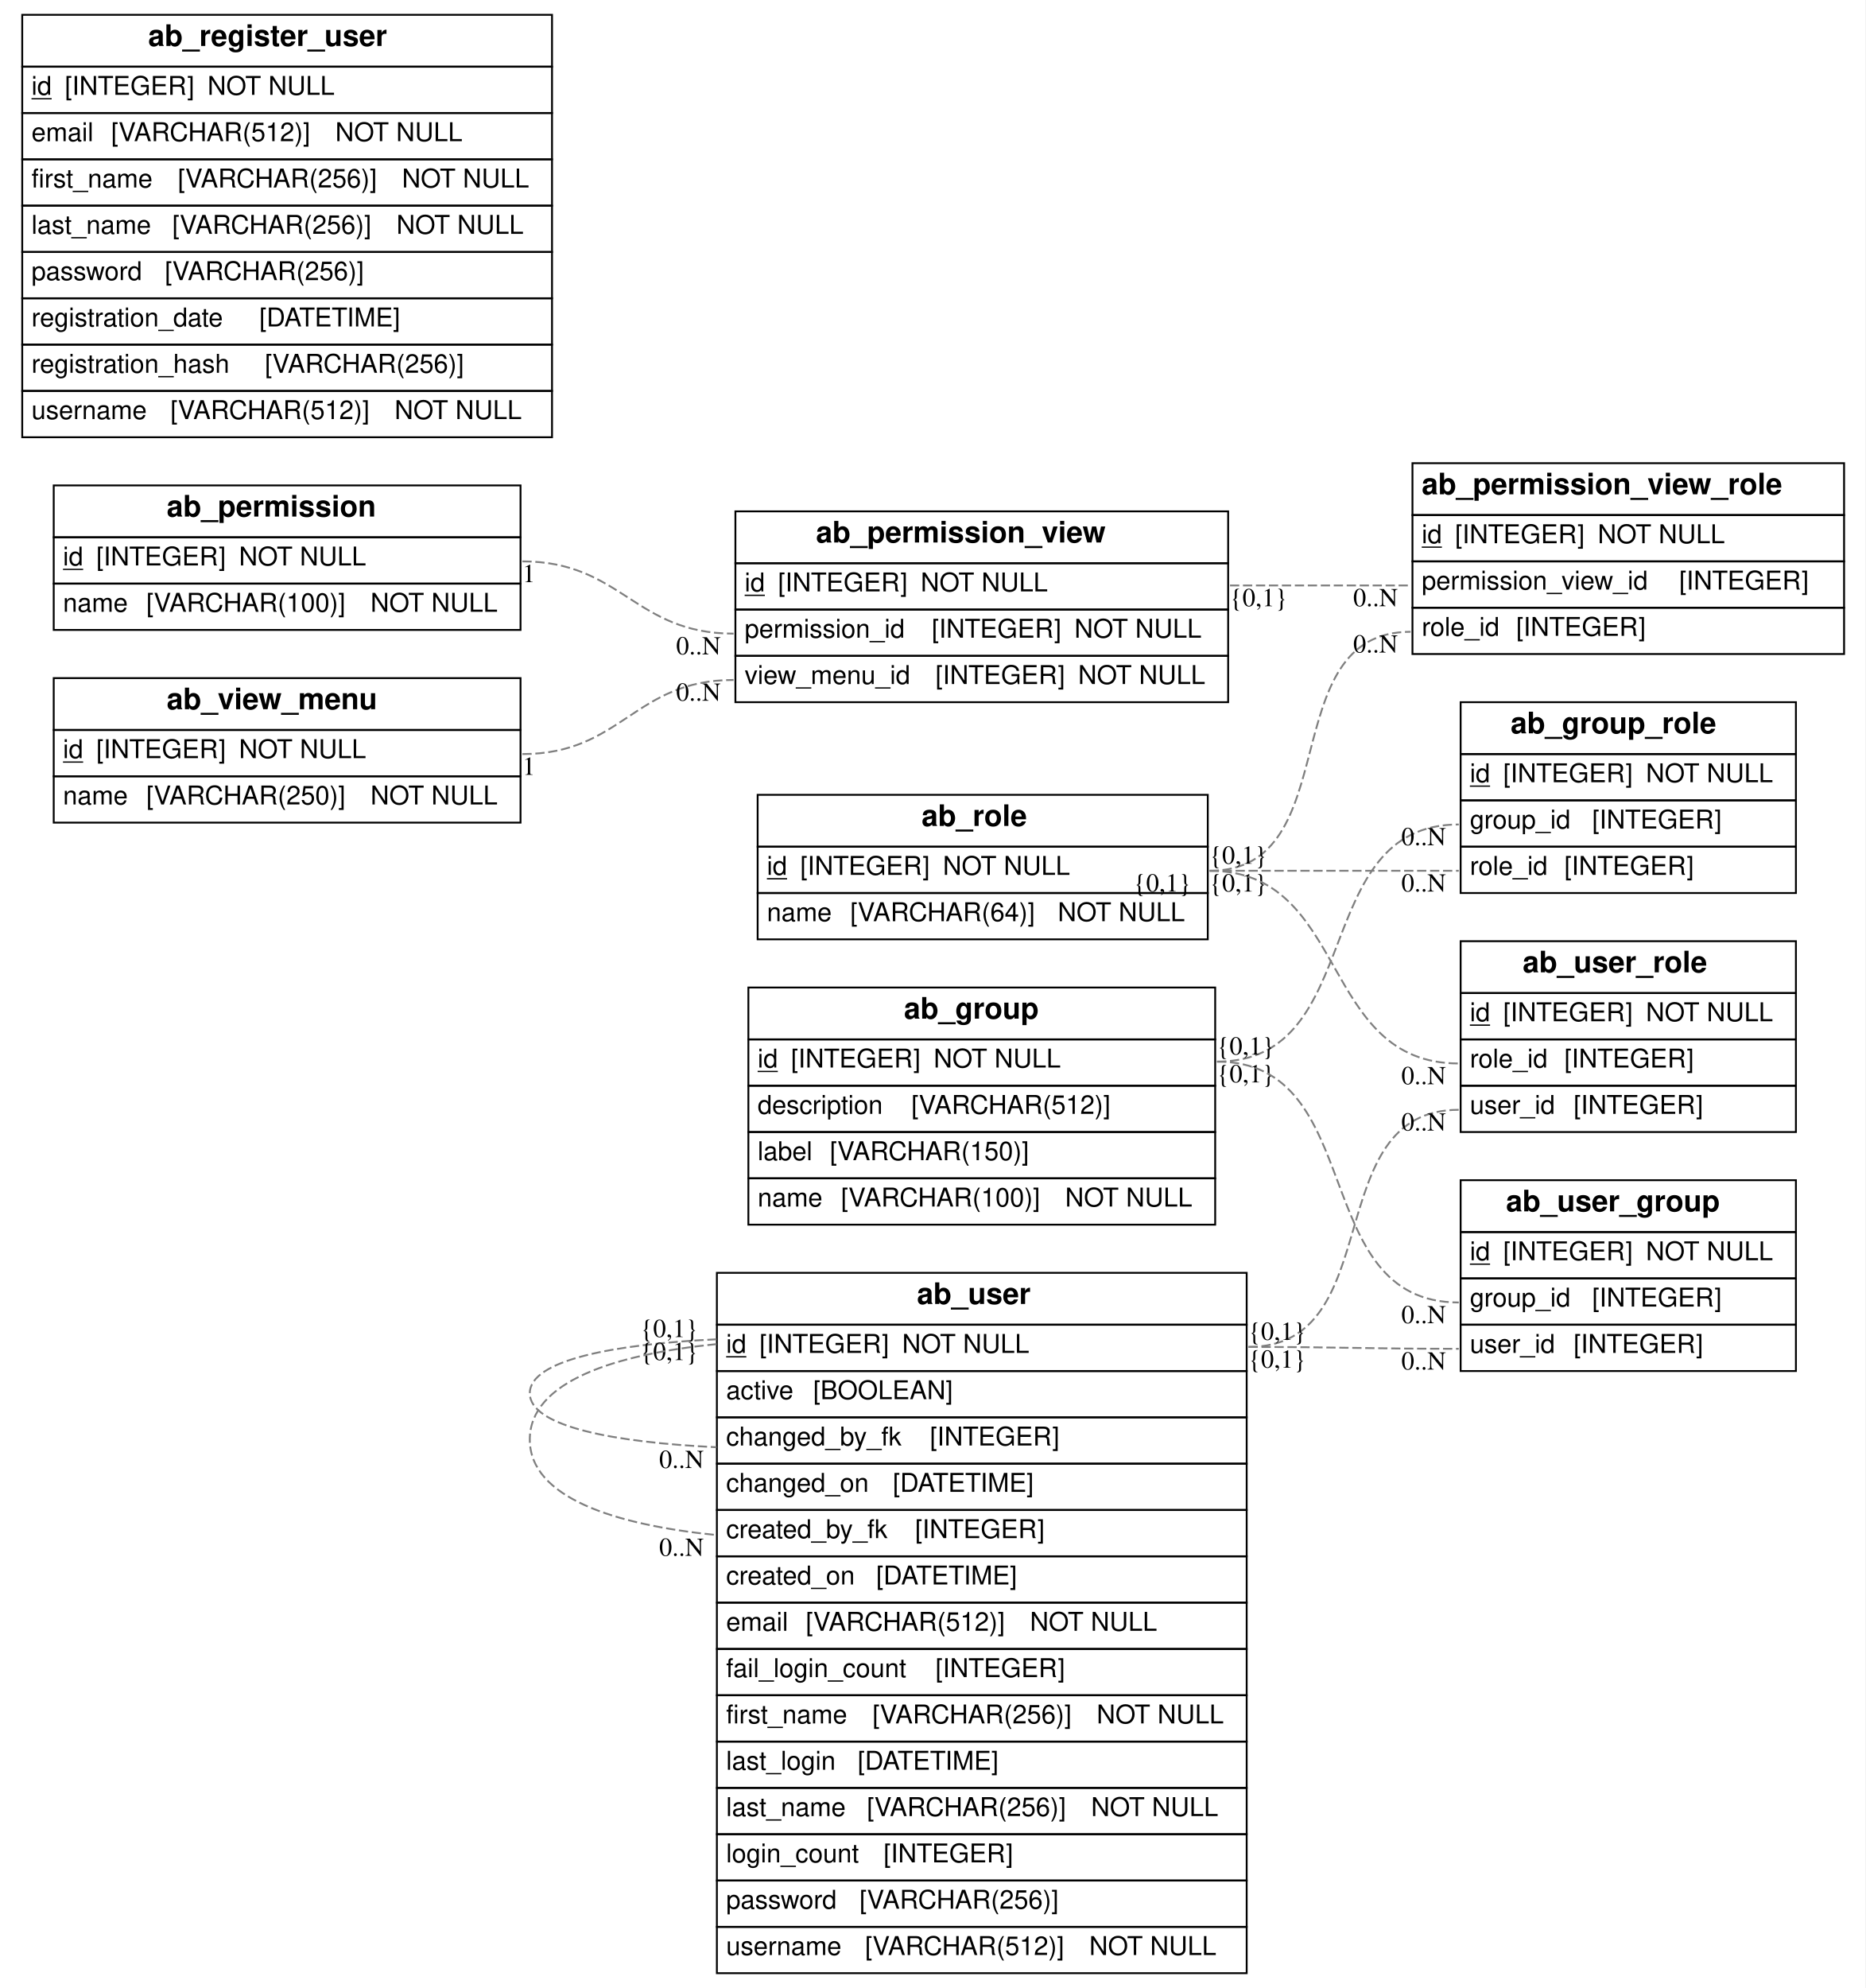
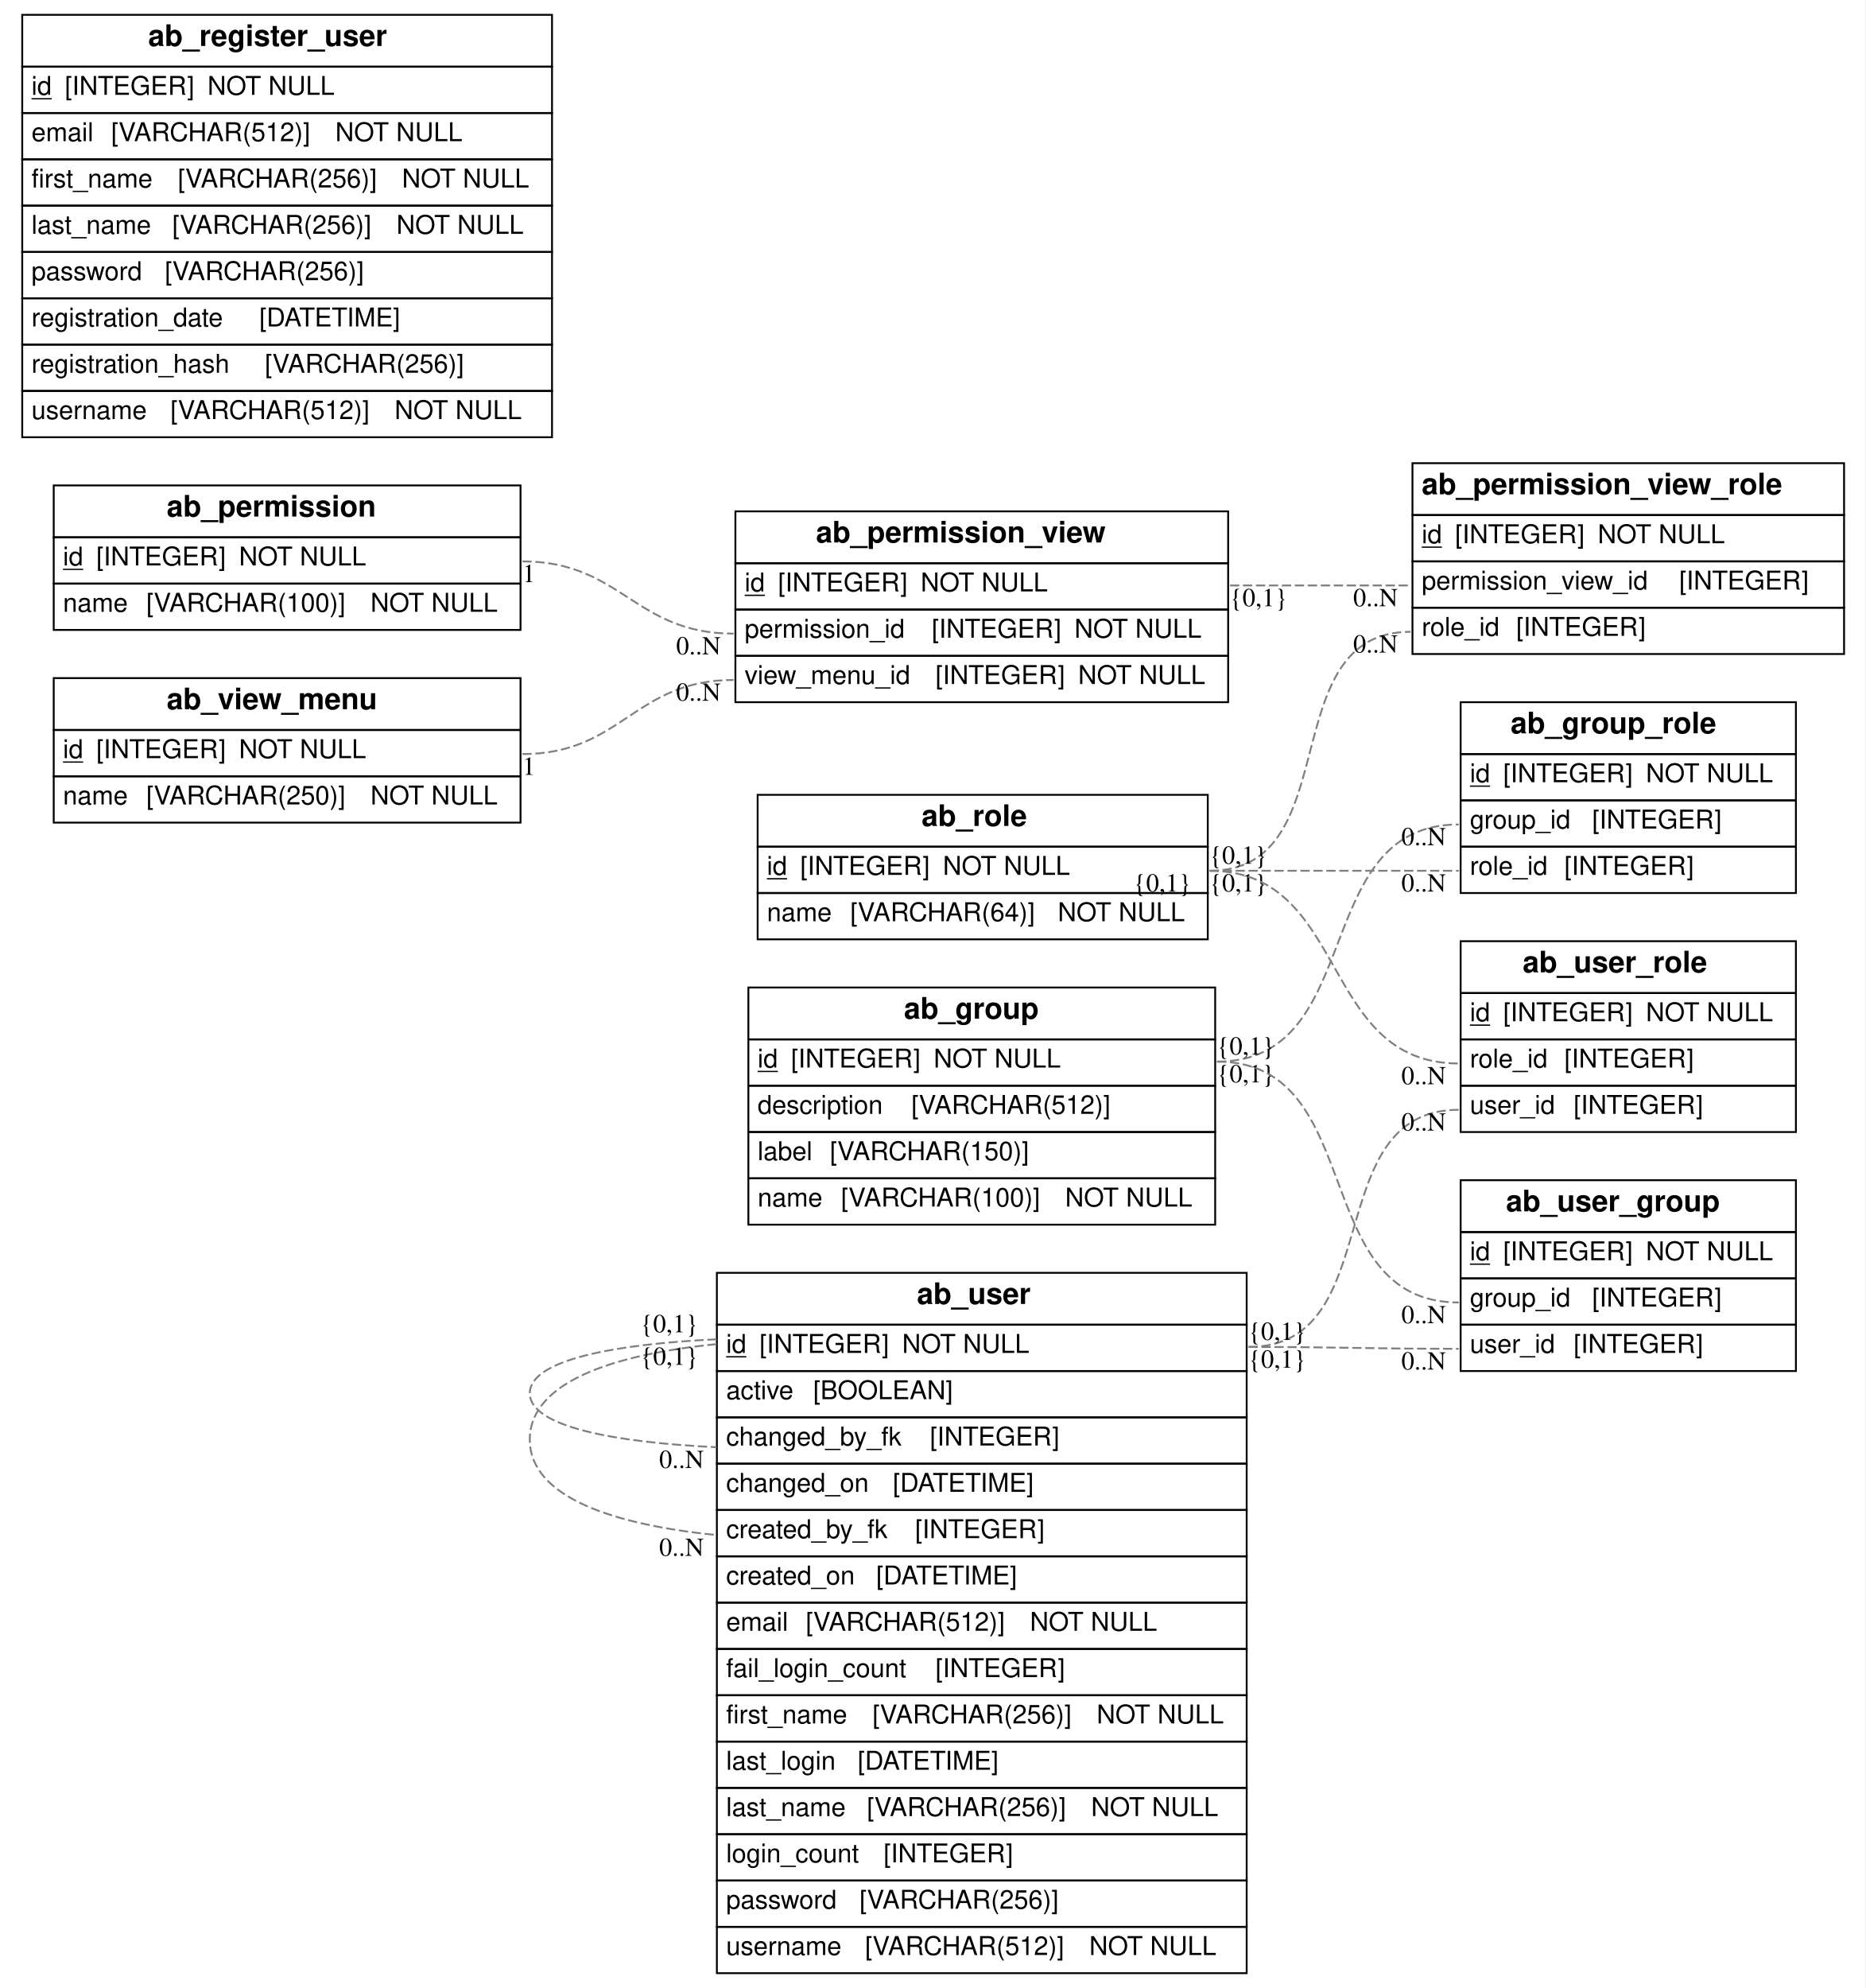
<svg xmlns="http://www.w3.org/2000/svg" width="1007pt" height="1073pt" viewBox="0.00 0.00 1007.00 1073.00">
  <g id="graph0" class="graph" transform="scale(1 1) rotate(0) translate(4 1069)">
    <polygon fill="white" stroke="transparent" points="-4,4 -4,-1069 1003,-1069 1003,4 -4,4" />
    <g id="node1" class="node">
      <polygon fill="none" stroke="black" points="784.5,-662 784.5,-690 965.5,-690 965.5,-662 784.5,-662" />
      <text text-anchor="start" x="811.5" y="-673.2" font-family="Helvetica,sans-Serif" font-weight="bold" font-size="16.00">ab_group_role</text>
      <polygon fill="none" stroke="black" points="784.5,-637 784.5,-662 965.5,-662 965.5,-637 784.5,-637" />
      <text text-anchor="start" x="789.5" y="-646.8" font-family="Helvetica,sans-Serif" text-decoration="underline" font-size="14.00">id</text>
      <text text-anchor="start" x="802.5" y="-646.8" font-family="Helvetica,sans-Serif" font-size="14.00"> </text>
      <text text-anchor="start" x="807.5" y="-646.8" font-family="Helvetica,sans-Serif" font-size="14.00"> [INTEGER]</text>
      <text text-anchor="start" x="884.5" y="-646.8" font-family="Helvetica,sans-Serif" font-size="14.00"> NOT NULL</text>
      <polygon fill="none" stroke="black" points="784.5,-612 784.5,-637 965.5,-637 965.5,-612 784.5,-612" />
      <text text-anchor="start" x="789.5" y="-621.8" font-family="Helvetica,sans-Serif" font-size="14.00">group_id</text>
      <text text-anchor="start" x="850.5" y="-621.8" font-family="Helvetica,sans-Serif" font-size="14.00"> </text>
      <text text-anchor="start" x="855.5" y="-621.8" font-family="Helvetica,sans-Serif" font-size="14.00"> [INTEGER]</text>
      <polygon fill="none" stroke="black" points="784.5,-587 784.5,-612 965.5,-612 965.5,-587 784.5,-587" />
      <text text-anchor="start" x="789.5" y="-596.8" font-family="Helvetica,sans-Serif" font-size="14.00">role_id</text>
      <text text-anchor="start" x="835.5" y="-596.8" font-family="Helvetica,sans-Serif" font-size="14.00"> </text>
      <text text-anchor="start" x="840.5" y="-596.8" font-family="Helvetica,sans-Serif" font-size="14.00"> [INTEGER]</text>
    </g>
    <g id="node2" class="node">
      <polygon fill="none" stroke="black" points="758.5,-791 758.5,-819 991.5,-819 991.5,-791 758.5,-791" />
      <text text-anchor="start" x="763.5" y="-802.2" font-family="Helvetica,sans-Serif" font-weight="bold" font-size="16.00">ab_permission_view_role</text>
      <polygon fill="none" stroke="black" points="758.5,-766 758.5,-791 991.5,-791 991.5,-766 758.5,-766" />
      <text text-anchor="start" x="763.5" y="-775.8" font-family="Helvetica,sans-Serif" text-decoration="underline" font-size="14.00">id</text>
      <text text-anchor="start" x="776.5" y="-775.8" font-family="Helvetica,sans-Serif" font-size="14.00"> </text>
      <text text-anchor="start" x="781.5" y="-775.8" font-family="Helvetica,sans-Serif" font-size="14.00"> [INTEGER]</text>
      <text text-anchor="start" x="858.5" y="-775.8" font-family="Helvetica,sans-Serif" font-size="14.00"> NOT NULL</text>
      <polygon fill="none" stroke="black" points="758.5,-741 758.5,-766 991.5,-766 991.5,-741 758.5,-741" />
      <text text-anchor="start" x="763.5" y="-750.8" font-family="Helvetica,sans-Serif" font-size="14.00">permission_view_id</text>
      <text text-anchor="start" x="897.5" y="-750.8" font-family="Helvetica,sans-Serif" font-size="14.00"> </text>
      <text text-anchor="start" x="902.5" y="-750.8" font-family="Helvetica,sans-Serif" font-size="14.00"> [INTEGER]</text>
      <polygon fill="none" stroke="black" points="758.5,-716 758.5,-741 991.5,-741 991.5,-716 758.5,-716" />
      <text text-anchor="start" x="763.5" y="-725.8" font-family="Helvetica,sans-Serif" font-size="14.00">role_id</text>
      <text text-anchor="start" x="809.5" y="-725.8" font-family="Helvetica,sans-Serif" font-size="14.00"> </text>
      <text text-anchor="start" x="814.5" y="-725.8" font-family="Helvetica,sans-Serif" font-size="14.00"> [INTEGER]</text>
    </g>
    <g id="node3" class="node">
      <polygon fill="none" stroke="black" points="784.5,-533 784.5,-561 965.5,-561 965.5,-533 784.5,-533" />
      <text text-anchor="start" x="818" y="-544.2" font-family="Helvetica,sans-Serif" font-weight="bold" font-size="16.00">ab_user_role</text>
      <polygon fill="none" stroke="black" points="784.5,-508 784.5,-533 965.5,-533 965.5,-508 784.5,-508" />
      <text text-anchor="start" x="789.5" y="-517.8" font-family="Helvetica,sans-Serif" text-decoration="underline" font-size="14.00">id</text>
      <text text-anchor="start" x="802.5" y="-517.8" font-family="Helvetica,sans-Serif" font-size="14.00"> </text>
      <text text-anchor="start" x="807.5" y="-517.8" font-family="Helvetica,sans-Serif" font-size="14.00"> [INTEGER]</text>
      <text text-anchor="start" x="884.5" y="-517.8" font-family="Helvetica,sans-Serif" font-size="14.00"> NOT NULL</text>
      <polygon fill="none" stroke="black" points="784.5,-483 784.5,-508 965.5,-508 965.5,-483 784.5,-483" />
      <text text-anchor="start" x="789.5" y="-492.8" font-family="Helvetica,sans-Serif" font-size="14.00">role_id</text>
      <text text-anchor="start" x="835.5" y="-492.8" font-family="Helvetica,sans-Serif" font-size="14.00"> </text>
      <text text-anchor="start" x="840.5" y="-492.8" font-family="Helvetica,sans-Serif" font-size="14.00"> [INTEGER]</text>
      <polygon fill="none" stroke="black" points="784.5,-458 784.5,-483 965.5,-483 965.5,-458 784.5,-458" />
      <text text-anchor="start" x="789.5" y="-467.8" font-family="Helvetica,sans-Serif" font-size="14.00">user_id</text>
      <text text-anchor="start" x="840.5" y="-467.8" font-family="Helvetica,sans-Serif" font-size="14.00"> </text>
      <text text-anchor="start" x="845.5" y="-467.8" font-family="Helvetica,sans-Serif" font-size="14.00"> [INTEGER]</text>
    </g>
    <g id="node4" class="node">
      <polygon fill="none" stroke="black" points="784.5,-404 784.5,-432 965.5,-432 965.5,-404 784.5,-404" />
      <text text-anchor="start" x="809" y="-415.2" font-family="Helvetica,sans-Serif" font-weight="bold" font-size="16.00">ab_user_group</text>
      <polygon fill="none" stroke="black" points="784.5,-379 784.5,-404 965.5,-404 965.5,-379 784.5,-379" />
      <text text-anchor="start" x="789.5" y="-388.8" font-family="Helvetica,sans-Serif" text-decoration="underline" font-size="14.00">id</text>
      <text text-anchor="start" x="802.5" y="-388.8" font-family="Helvetica,sans-Serif" font-size="14.00"> </text>
      <text text-anchor="start" x="807.5" y="-388.8" font-family="Helvetica,sans-Serif" font-size="14.00"> [INTEGER]</text>
      <text text-anchor="start" x="884.5" y="-388.8" font-family="Helvetica,sans-Serif" font-size="14.00"> NOT NULL</text>
      <polygon fill="none" stroke="black" points="784.5,-354 784.5,-379 965.5,-379 965.5,-354 784.5,-354" />
      <text text-anchor="start" x="789.5" y="-363.8" font-family="Helvetica,sans-Serif" font-size="14.00">group_id</text>
      <text text-anchor="start" x="850.5" y="-363.8" font-family="Helvetica,sans-Serif" font-size="14.00"> </text>
      <text text-anchor="start" x="855.5" y="-363.8" font-family="Helvetica,sans-Serif" font-size="14.00"> [INTEGER]</text>
      <polygon fill="none" stroke="black" points="784.5,-329 784.5,-354 965.5,-354 965.5,-329 784.5,-329" />
      <text text-anchor="start" x="789.5" y="-338.8" font-family="Helvetica,sans-Serif" font-size="14.00">user_id</text>
      <text text-anchor="start" x="840.5" y="-338.8" font-family="Helvetica,sans-Serif" font-size="14.00"> </text>
      <text text-anchor="start" x="845.5" y="-338.8" font-family="Helvetica,sans-Serif" font-size="14.00"> [INTEGER]</text>
    </g>
    <g id="node5" class="node">
      <polygon fill="none" stroke="black" points="25,-779 25,-807 277,-807 277,-779 25,-779" />
      <text text-anchor="start" x="86" y="-790.2" font-family="Helvetica,sans-Serif" font-weight="bold" font-size="16.00">ab_permission</text>
      <polygon fill="none" stroke="black" points="25,-754 25,-779 277,-779 277,-754 25,-754" />
      <text text-anchor="start" x="30" y="-763.8" font-family="Helvetica,sans-Serif" text-decoration="underline" font-size="14.00">id</text>
      <text text-anchor="start" x="43" y="-763.8" font-family="Helvetica,sans-Serif" font-size="14.00"> </text>
      <text text-anchor="start" x="48" y="-763.8" font-family="Helvetica,sans-Serif" font-size="14.00"> [INTEGER]</text>
      <text text-anchor="start" x="125" y="-763.8" font-family="Helvetica,sans-Serif" font-size="14.00"> NOT NULL</text>
      <polygon fill="none" stroke="black" points="25,-729 25,-754 277,-754 277,-729 25,-729" />
      <text text-anchor="start" x="30" y="-738.8" font-family="Helvetica,sans-Serif" font-size="14.00">name</text>
      <text text-anchor="start" x="70" y="-738.8" font-family="Helvetica,sans-Serif" font-size="14.00"> </text>
      <text text-anchor="start" x="75" y="-738.8" font-family="Helvetica,sans-Serif" font-size="14.00"> [VARCHAR(100)]</text>
      <text text-anchor="start" x="196" y="-738.8" font-family="Helvetica,sans-Serif" font-size="14.00"> NOT NULL</text>
    </g>
    <g id="node8" class="node">
      <polygon fill="none" stroke="black" points="393,-765 393,-793 659,-793 659,-765 393,-765" />
      <text text-anchor="start" x="436.5" y="-776.2" font-family="Helvetica,sans-Serif" font-weight="bold" font-size="16.00">ab_permission_view</text>
      <polygon fill="none" stroke="black" points="393,-740 393,-765 659,-765 659,-740 393,-740" />
      <text text-anchor="start" x="398" y="-749.8" font-family="Helvetica,sans-Serif" text-decoration="underline" font-size="14.00">id</text>
      <text text-anchor="start" x="411" y="-749.8" font-family="Helvetica,sans-Serif" font-size="14.00"> </text>
      <text text-anchor="start" x="416" y="-749.8" font-family="Helvetica,sans-Serif" font-size="14.00"> [INTEGER]</text>
      <text text-anchor="start" x="493" y="-749.8" font-family="Helvetica,sans-Serif" font-size="14.00"> NOT NULL</text>
      <polygon fill="none" stroke="black" points="393,-715 393,-740 659,-740 659,-715 393,-715" />
      <text text-anchor="start" x="398" y="-724.8" font-family="Helvetica,sans-Serif" font-size="14.00">permission_id</text>
      <text text-anchor="start" x="494" y="-724.8" font-family="Helvetica,sans-Serif" font-size="14.00"> </text>
      <text text-anchor="start" x="499" y="-724.8" font-family="Helvetica,sans-Serif" font-size="14.00"> [INTEGER]</text>
      <text text-anchor="start" x="576" y="-724.8" font-family="Helvetica,sans-Serif" font-size="14.00"> NOT NULL</text>
      <polygon fill="none" stroke="black" points="393,-690 393,-715 659,-715 659,-690 393,-690" />
      <text text-anchor="start" x="398" y="-699.8" font-family="Helvetica,sans-Serif" font-size="14.00">view_menu_id</text>
      <text text-anchor="start" x="496" y="-699.8" font-family="Helvetica,sans-Serif" font-size="14.00"> </text>
      <text text-anchor="start" x="501" y="-699.8" font-family="Helvetica,sans-Serif" font-size="14.00"> [INTEGER]</text>
      <text text-anchor="start" x="578" y="-699.8" font-family="Helvetica,sans-Serif" font-size="14.00"> NOT NULL</text>
    </g>
-     <g id="edge10" class="edge">
+     <g id="edge9" class="edge">
      <path fill="none" stroke="#7f7f7f" stroke-dasharray="5,2" d="M278,-766C331.55,-766 338.45,-727 392,-727" />
      <text text-anchor="start" x="361" y="-715.8" font-family="Times,serif" font-size="14.00">0..N</text>
      <text text-anchor="start" x="278" y="-754.8" font-family="Times,serif" font-size="14.00">1</text>
    </g>
    <g id="node6" class="node">
      <polygon fill="none" stroke="black" points="25,-675 25,-703 277,-703 277,-675 25,-675" />
      <text text-anchor="start" x="86" y="-686.2" font-family="Helvetica,sans-Serif" font-weight="bold" font-size="16.00">ab_view_menu</text>
      <polygon fill="none" stroke="black" points="25,-650 25,-675 277,-675 277,-650 25,-650" />
      <text text-anchor="start" x="30" y="-659.8" font-family="Helvetica,sans-Serif" text-decoration="underline" font-size="14.00">id</text>
      <text text-anchor="start" x="43" y="-659.8" font-family="Helvetica,sans-Serif" font-size="14.00"> </text>
      <text text-anchor="start" x="48" y="-659.8" font-family="Helvetica,sans-Serif" font-size="14.00"> [INTEGER]</text>
      <text text-anchor="start" x="125" y="-659.8" font-family="Helvetica,sans-Serif" font-size="14.00"> NOT NULL</text>
      <polygon fill="none" stroke="black" points="25,-625 25,-650 277,-650 277,-625 25,-625" />
      <text text-anchor="start" x="30" y="-634.8" font-family="Helvetica,sans-Serif" font-size="14.00">name</text>
      <text text-anchor="start" x="70" y="-634.8" font-family="Helvetica,sans-Serif" font-size="14.00"> </text>
      <text text-anchor="start" x="75" y="-634.8" font-family="Helvetica,sans-Serif" font-size="14.00"> [VARCHAR(250)]</text>
      <text text-anchor="start" x="196" y="-634.8" font-family="Helvetica,sans-Serif" font-size="14.00"> NOT NULL</text>
    </g>
-     <g id="edge9" class="edge">
+     <g id="edge10" class="edge">
      <path fill="none" stroke="#7f7f7f" stroke-dasharray="5,2" d="M278,-662C331.7,-662 338.3,-702 392,-702" />
      <text text-anchor="start" x="361" y="-690.8" font-family="Times,serif" font-size="14.00">0..N</text>
      <text text-anchor="start" x="278" y="-650.8" font-family="Times,serif" font-size="14.00">1</text>
    </g>
    <g id="node7" class="node">
      <polygon fill="none" stroke="black" points="405,-612 405,-640 648,-640 648,-612 405,-612" />
      <text text-anchor="start" x="493.5" y="-623.2" font-family="Helvetica,sans-Serif" font-weight="bold" font-size="16.00">ab_role</text>
      <polygon fill="none" stroke="black" points="405,-587 405,-612 648,-612 648,-587 405,-587" />
      <text text-anchor="start" x="410" y="-596.8" font-family="Helvetica,sans-Serif" text-decoration="underline" font-size="14.00">id</text>
      <text text-anchor="start" x="423" y="-596.8" font-family="Helvetica,sans-Serif" font-size="14.00"> </text>
      <text text-anchor="start" x="428" y="-596.8" font-family="Helvetica,sans-Serif" font-size="14.00"> [INTEGER]</text>
      <text text-anchor="start" x="505" y="-596.8" font-family="Helvetica,sans-Serif" font-size="14.00"> NOT NULL</text>
      <polygon fill="none" stroke="black" points="405,-562 405,-587 648,-587 648,-562 405,-562" />
      <text text-anchor="start" x="410" y="-571.8" font-family="Helvetica,sans-Serif" font-size="14.00">name</text>
      <text text-anchor="start" x="450" y="-571.8" font-family="Helvetica,sans-Serif" font-size="14.00"> </text>
      <text text-anchor="start" x="455" y="-571.8" font-family="Helvetica,sans-Serif" font-size="14.00"> [VARCHAR(64)]</text>
      <text text-anchor="start" x="567" y="-571.8" font-family="Helvetica,sans-Serif" font-size="14.00"> NOT NULL</text>
    </g>
    <g id="edge2" class="edge">
      <path fill="none" stroke="#7f7f7f" stroke-dasharray="5,2" d="M649,-599C708.78,-599 723.72,-599 783.5,-599" />
      <text text-anchor="start" x="752.5" y="-587.8" font-family="Times,serif" font-size="14.00">0..N</text>
      <text text-anchor="start" x="649" y="-587.8" font-family="Times,serif" font-size="14.00">{0,1}</text>
    </g>
-     <g id="edge3" class="edge">
+     <g id="edge4" class="edge">
      <path fill="none" stroke="#7f7f7f" stroke-dasharray="5,2" d="M649,-599C723.92,-599 682.58,-728 757.5,-728" />
      <text text-anchor="start" x="726.5" y="-716.8" font-family="Times,serif" font-size="14.00">0..N</text>
      <text text-anchor="start" x="649" y="-602.8" font-family="Times,serif" font-size="14.00">{0,1}</text>
    </g>
    <g id="edge6" class="edge">
      <path fill="none" stroke="#7f7f7f" stroke-dasharray="5,2" d="M649,-599C724.56,-599 707.94,-495 783.5,-495" />
      <text text-anchor="start" x="752.5" y="-483.8" font-family="Times,serif" font-size="14.00">0..N</text>
      <text text-anchor="start" x="608" y="-587.8" font-family="Times,serif" font-size="14.00">{0,1}</text>
    </g>
-     <g id="edge4" class="edge">
+     <g id="edge3" class="edge">
      <path fill="none" stroke="#7f7f7f" stroke-dasharray="5,2" d="M660,-753C703.33,-753 714.17,-753 757.5,-753" />
      <text text-anchor="start" x="726.5" y="-741.8" font-family="Times,serif" font-size="14.00">0..N</text>
      <text text-anchor="start" x="660" y="-741.8" font-family="Times,serif" font-size="14.00">{0,1}</text>
    </g>
    <g id="node9" class="node">
      <polygon fill="none" stroke="black" points="400,-508 400,-536 652,-536 652,-508 400,-508" />
      <text text-anchor="start" x="484" y="-519.2" font-family="Helvetica,sans-Serif" font-weight="bold" font-size="16.00">ab_group</text>
      <polygon fill="none" stroke="black" points="400,-483 400,-508 652,-508 652,-483 400,-483" />
      <text text-anchor="start" x="405" y="-492.8" font-family="Helvetica,sans-Serif" text-decoration="underline" font-size="14.00">id</text>
      <text text-anchor="start" x="418" y="-492.8" font-family="Helvetica,sans-Serif" font-size="14.00"> </text>
      <text text-anchor="start" x="423" y="-492.8" font-family="Helvetica,sans-Serif" font-size="14.00"> [INTEGER]</text>
      <text text-anchor="start" x="500" y="-492.8" font-family="Helvetica,sans-Serif" font-size="14.00"> NOT NULL</text>
      <polygon fill="none" stroke="black" points="400,-458 400,-483 652,-483 652,-458 400,-458" />
      <text text-anchor="start" x="405" y="-467.8" font-family="Helvetica,sans-Serif" font-size="14.00">description</text>
      <text text-anchor="start" x="483" y="-467.8" font-family="Helvetica,sans-Serif" font-size="14.00"> </text>
      <text text-anchor="start" x="488" y="-467.8" font-family="Helvetica,sans-Serif" font-size="14.00"> [VARCHAR(512)]</text>
      <polygon fill="none" stroke="black" points="400,-433 400,-458 652,-458 652,-433 400,-433" />
      <text text-anchor="start" x="405" y="-442.8" font-family="Helvetica,sans-Serif" font-size="14.00">label</text>
      <text text-anchor="start" x="439" y="-442.8" font-family="Helvetica,sans-Serif" font-size="14.00"> </text>
      <text text-anchor="start" x="444" y="-442.8" font-family="Helvetica,sans-Serif" font-size="14.00"> [VARCHAR(150)]</text>
      <polygon fill="none" stroke="black" points="400,-408 400,-433 652,-433 652,-408 400,-408" />
      <text text-anchor="start" x="405" y="-417.8" font-family="Helvetica,sans-Serif" font-size="14.00">name</text>
      <text text-anchor="start" x="445" y="-417.8" font-family="Helvetica,sans-Serif" font-size="14.00"> </text>
      <text text-anchor="start" x="450" y="-417.8" font-family="Helvetica,sans-Serif" font-size="14.00"> [VARCHAR(100)]</text>
      <text text-anchor="start" x="571" y="-417.8" font-family="Helvetica,sans-Serif" font-size="14.00"> NOT NULL</text>
    </g>
    <g id="edge1" class="edge">
      <path fill="none" stroke="#7f7f7f" stroke-dasharray="5,2" d="M653,-496C734.24,-496 702.26,-624 783.5,-624" />
      <text text-anchor="start" x="752.5" y="-612.8" font-family="Times,serif" font-size="14.00">0..N</text>
      <text text-anchor="start" x="653" y="-484.8" font-family="Times,serif" font-size="14.00">{0,1}</text>
    </g>
    <g id="edge8" class="edge">
      <path fill="none" stroke="#7f7f7f" stroke-dasharray="5,2" d="M653,-496C734.87,-496 701.63,-366 783.5,-366" />
      <text text-anchor="start" x="752.5" y="-354.8" font-family="Times,serif" font-size="14.00">0..N</text>
      <text text-anchor="start" x="653" y="-499.8" font-family="Times,serif" font-size="14.00">{0,1}</text>
    </g>
    <g id="node10" class="node">
      <polygon fill="none" stroke="black" points="383,-354 383,-382 669,-382 669,-354 383,-354" />
      <text text-anchor="start" x="491" y="-365.2" font-family="Helvetica,sans-Serif" font-weight="bold" font-size="16.00">ab_user</text>
      <polygon fill="none" stroke="black" points="383,-329 383,-354 669,-354 669,-329 383,-329" />
      <text text-anchor="start" x="388" y="-338.8" font-family="Helvetica,sans-Serif" text-decoration="underline" font-size="14.00">id</text>
      <text text-anchor="start" x="401" y="-338.8" font-family="Helvetica,sans-Serif" font-size="14.00"> </text>
      <text text-anchor="start" x="406" y="-338.8" font-family="Helvetica,sans-Serif" font-size="14.00"> [INTEGER]</text>
      <text text-anchor="start" x="483" y="-338.8" font-family="Helvetica,sans-Serif" font-size="14.00"> NOT NULL</text>
      <polygon fill="none" stroke="black" points="383,-304 383,-329 669,-329 669,-304 383,-304" />
      <text text-anchor="start" x="388" y="-313.8" font-family="Helvetica,sans-Serif" font-size="14.00">active</text>
      <text text-anchor="start" x="430" y="-313.8" font-family="Helvetica,sans-Serif" font-size="14.00"> </text>
      <text text-anchor="start" x="435" y="-313.8" font-family="Helvetica,sans-Serif" font-size="14.00"> [BOOLEAN]</text>
      <polygon fill="none" stroke="black" points="383,-279 383,-304 669,-304 669,-279 383,-279" />
      <text text-anchor="start" x="388" y="-288.8" font-family="Helvetica,sans-Serif" font-size="14.00">changed_by_fk</text>
      <text text-anchor="start" x="493" y="-288.8" font-family="Helvetica,sans-Serif" font-size="14.00"> </text>
      <text text-anchor="start" x="498" y="-288.8" font-family="Helvetica,sans-Serif" font-size="14.00"> [INTEGER]</text>
      <polygon fill="none" stroke="black" points="383,-254 383,-279 669,-279 669,-254 383,-254" />
      <text text-anchor="start" x="388" y="-263.8" font-family="Helvetica,sans-Serif" font-size="14.00">changed_on</text>
      <text text-anchor="start" x="473" y="-263.8" font-family="Helvetica,sans-Serif" font-size="14.00"> </text>
      <text text-anchor="start" x="478" y="-263.8" font-family="Helvetica,sans-Serif" font-size="14.00"> [DATETIME]</text>
      <polygon fill="none" stroke="black" points="383,-229 383,-254 669,-254 669,-229 383,-229" />
      <text text-anchor="start" x="388" y="-238.8" font-family="Helvetica,sans-Serif" font-size="14.00">created_by_fk</text>
      <text text-anchor="start" x="485" y="-238.8" font-family="Helvetica,sans-Serif" font-size="14.00"> </text>
      <text text-anchor="start" x="490" y="-238.8" font-family="Helvetica,sans-Serif" font-size="14.00"> [INTEGER]</text>
      <polygon fill="none" stroke="black" points="383,-204 383,-229 669,-229 669,-204 383,-204" />
      <text text-anchor="start" x="388" y="-213.8" font-family="Helvetica,sans-Serif" font-size="14.00">created_on</text>
      <text text-anchor="start" x="464" y="-213.8" font-family="Helvetica,sans-Serif" font-size="14.00"> </text>
      <text text-anchor="start" x="469" y="-213.8" font-family="Helvetica,sans-Serif" font-size="14.00"> [DATETIME]</text>
      <polygon fill="none" stroke="black" points="383,-179 383,-204 669,-204 669,-179 383,-179" />
      <text text-anchor="start" x="388" y="-188.8" font-family="Helvetica,sans-Serif" font-size="14.00">email</text>
      <text text-anchor="start" x="426" y="-188.8" font-family="Helvetica,sans-Serif" font-size="14.00"> </text>
      <text text-anchor="start" x="431" y="-188.8" font-family="Helvetica,sans-Serif" font-size="14.00"> [VARCHAR(512)]</text>
      <text text-anchor="start" x="552" y="-188.8" font-family="Helvetica,sans-Serif" font-size="14.00"> NOT NULL</text>
      <polygon fill="none" stroke="black" points="383,-154 383,-179 669,-179 669,-154 383,-154" />
      <text text-anchor="start" x="388" y="-163.8" font-family="Helvetica,sans-Serif" font-size="14.00">fail_login_count</text>
      <text text-anchor="start" x="496" y="-163.8" font-family="Helvetica,sans-Serif" font-size="14.00"> </text>
      <text text-anchor="start" x="501" y="-163.8" font-family="Helvetica,sans-Serif" font-size="14.00"> [INTEGER]</text>
      <polygon fill="none" stroke="black" points="383,-129 383,-154 669,-154 669,-129 383,-129" />
      <text text-anchor="start" x="388" y="-138.8" font-family="Helvetica,sans-Serif" font-size="14.00">first_name</text>
      <text text-anchor="start" x="462" y="-138.8" font-family="Helvetica,sans-Serif" font-size="14.00"> </text>
      <text text-anchor="start" x="467" y="-138.8" font-family="Helvetica,sans-Serif" font-size="14.00"> [VARCHAR(256)]</text>
      <text text-anchor="start" x="588" y="-138.8" font-family="Helvetica,sans-Serif" font-size="14.00"> NOT NULL</text>
      <polygon fill="none" stroke="black" points="383,-104 383,-129 669,-129 669,-104 383,-104" />
      <text text-anchor="start" x="388" y="-113.8" font-family="Helvetica,sans-Serif" font-size="14.00">last_login</text>
      <text text-anchor="start" x="454" y="-113.8" font-family="Helvetica,sans-Serif" font-size="14.00"> </text>
      <text text-anchor="start" x="459" y="-113.8" font-family="Helvetica,sans-Serif" font-size="14.00"> [DATETIME]</text>
      <polygon fill="none" stroke="black" points="383,-79 383,-104 669,-104 669,-79 383,-79" />
      <text text-anchor="start" x="388" y="-88.8" font-family="Helvetica,sans-Serif" font-size="14.00">last_name</text>
      <text text-anchor="start" x="459" y="-88.8" font-family="Helvetica,sans-Serif" font-size="14.00"> </text>
      <text text-anchor="start" x="464" y="-88.8" font-family="Helvetica,sans-Serif" font-size="14.00"> [VARCHAR(256)]</text>
      <text text-anchor="start" x="585" y="-88.8" font-family="Helvetica,sans-Serif" font-size="14.00"> NOT NULL</text>
      <polygon fill="none" stroke="black" points="383,-54 383,-79 669,-79 669,-54 383,-54" />
      <text text-anchor="start" x="388" y="-63.8" font-family="Helvetica,sans-Serif" font-size="14.00">login_count</text>
      <text text-anchor="start" x="468" y="-63.8" font-family="Helvetica,sans-Serif" font-size="14.00"> </text>
      <text text-anchor="start" x="473" y="-63.8" font-family="Helvetica,sans-Serif" font-size="14.00"> [INTEGER]</text>
      <polygon fill="none" stroke="black" points="383,-29 383,-54 669,-54 669,-29 383,-29" />
      <text text-anchor="start" x="388" y="-38.8" font-family="Helvetica,sans-Serif" font-size="14.00">password</text>
      <text text-anchor="start" x="455" y="-38.8" font-family="Helvetica,sans-Serif" font-size="14.00"> </text>
      <text text-anchor="start" x="460" y="-38.8" font-family="Helvetica,sans-Serif" font-size="14.00"> [VARCHAR(256)]</text>
      <polygon fill="none" stroke="black" points="383,-4 383,-29 669,-29 669,-4 383,-4" />
      <text text-anchor="start" x="388" y="-13.8" font-family="Helvetica,sans-Serif" font-size="14.00">username</text>
      <text text-anchor="start" x="458" y="-13.8" font-family="Helvetica,sans-Serif" font-size="14.00"> </text>
      <text text-anchor="start" x="463" y="-13.8" font-family="Helvetica,sans-Serif" font-size="14.00"> [VARCHAR(512)]</text>
      <text text-anchor="start" x="584" y="-13.8" font-family="Helvetica,sans-Serif" font-size="14.00"> NOT NULL</text>
    </g>
    <g id="edge5" class="edge">
      <path fill="none" stroke="#7f7f7f" stroke-dasharray="5,2" d="M670,-342C746.03,-342 707.47,-470 783.5,-470" />
      <text text-anchor="start" x="752.5" y="-458.8" font-family="Times,serif" font-size="14.00">0..N</text>
      <text text-anchor="start" x="670" y="-330.8" font-family="Times,serif" font-size="14.00">{0,1}</text>
    </g>
    <g id="edge7" class="edge">
      <path fill="none" stroke="#7f7f7f" stroke-dasharray="5,2" d="M670,-342C720.45,-342 733.05,-341 783.5,-341" />
      <text text-anchor="start" x="752.5" y="-329.8" font-family="Times,serif" font-size="14.00">0..N</text>
      <text text-anchor="start" x="670" y="-345.8" font-family="Times,serif" font-size="14.00">{0,1}</text>
    </g>
    <g id="edge11" class="edge">
+       <path fill="none" stroke="#7f7f7f" stroke-dasharray="5,2" d="M382.84,-343.54C327.74,-337.98 282,-323.29 282,-292 282,-260.71 327.74,-246.02 382.84,-240.46" />
+       <text text-anchor="start" x="351.84" y="-229.26" font-family="Times,serif" font-size="14.00">0..N</text>
+       <text text-anchor="start" x="341.84" y="-332.34" font-family="Times,serif" font-size="14.00">{0,1}</text>
+     </g>
+     <g id="edge12" class="edge">
      <path fill="none" stroke="#7f7f7f" stroke-dasharray="5,2" d="M382.84,-346.13C327.74,-343.5 282,-335.03 282,-317 282,-298.97 327.74,-290.5 382.84,-287.87" />
      <text text-anchor="start" x="351.84" y="-276.67" font-family="Times,serif" font-size="14.00">0..N</text>
-       <text text-anchor="start" x="341.84" y="-334.93" font-family="Times,serif" font-size="14.00">{0,1}</text>
-     </g>
-     <g id="edge12" class="edge">
-       <path fill="none" stroke="#7f7f7f" stroke-dasharray="5,2" d="M382.84,-343.54C327.74,-337.98 282,-323.29 282,-292 282,-260.71 327.74,-246.02 382.84,-240.46" />
-       <text text-anchor="start" x="351.84" y="-229.26" font-family="Times,serif" font-size="14.00">0..N</text>
-       <text text-anchor="start" x="341.84" y="-347.34" font-family="Times,serif" font-size="14.00">{0,1}</text>
+       <text text-anchor="start" x="341.84" y="-349.93" font-family="Times,serif" font-size="14.00">{0,1}</text>
    </g>
    <g id="node11" class="node">
      <polygon fill="none" stroke="black" points="8,-1033 8,-1061 294,-1061 294,-1033 8,-1033" />
      <text text-anchor="start" x="76" y="-1044.2" font-family="Helvetica,sans-Serif" font-weight="bold" font-size="16.00">ab_register_user</text>
      <polygon fill="none" stroke="black" points="8,-1008 8,-1033 294,-1033 294,-1008 8,-1008" />
      <text text-anchor="start" x="13" y="-1017.8" font-family="Helvetica,sans-Serif" text-decoration="underline" font-size="14.00">id</text>
      <text text-anchor="start" x="26" y="-1017.8" font-family="Helvetica,sans-Serif" font-size="14.00"> </text>
      <text text-anchor="start" x="31" y="-1017.8" font-family="Helvetica,sans-Serif" font-size="14.00"> [INTEGER]</text>
      <text text-anchor="start" x="108" y="-1017.8" font-family="Helvetica,sans-Serif" font-size="14.00"> NOT NULL</text>
      <polygon fill="none" stroke="black" points="8,-983 8,-1008 294,-1008 294,-983 8,-983" />
      <text text-anchor="start" x="13" y="-992.8" font-family="Helvetica,sans-Serif" font-size="14.00">email</text>
      <text text-anchor="start" x="51" y="-992.8" font-family="Helvetica,sans-Serif" font-size="14.00"> </text>
      <text text-anchor="start" x="56" y="-992.8" font-family="Helvetica,sans-Serif" font-size="14.00"> [VARCHAR(512)]</text>
      <text text-anchor="start" x="177" y="-992.8" font-family="Helvetica,sans-Serif" font-size="14.00"> NOT NULL</text>
      <polygon fill="none" stroke="black" points="8,-958 8,-983 294,-983 294,-958 8,-958" />
      <text text-anchor="start" x="13" y="-967.8" font-family="Helvetica,sans-Serif" font-size="14.00">first_name</text>
      <text text-anchor="start" x="87" y="-967.8" font-family="Helvetica,sans-Serif" font-size="14.00"> </text>
      <text text-anchor="start" x="92" y="-967.8" font-family="Helvetica,sans-Serif" font-size="14.00"> [VARCHAR(256)]</text>
      <text text-anchor="start" x="213" y="-967.8" font-family="Helvetica,sans-Serif" font-size="14.00"> NOT NULL</text>
      <polygon fill="none" stroke="black" points="8,-933 8,-958 294,-958 294,-933 8,-933" />
      <text text-anchor="start" x="13" y="-942.8" font-family="Helvetica,sans-Serif" font-size="14.00">last_name</text>
      <text text-anchor="start" x="84" y="-942.8" font-family="Helvetica,sans-Serif" font-size="14.00"> </text>
      <text text-anchor="start" x="89" y="-942.8" font-family="Helvetica,sans-Serif" font-size="14.00"> [VARCHAR(256)]</text>
      <text text-anchor="start" x="210" y="-942.8" font-family="Helvetica,sans-Serif" font-size="14.00"> NOT NULL</text>
      <polygon fill="none" stroke="black" points="8,-908 8,-933 294,-933 294,-908 8,-908" />
      <text text-anchor="start" x="13" y="-917.8" font-family="Helvetica,sans-Serif" font-size="14.00">password</text>
      <text text-anchor="start" x="80" y="-917.8" font-family="Helvetica,sans-Serif" font-size="14.00"> </text>
      <text text-anchor="start" x="85" y="-917.8" font-family="Helvetica,sans-Serif" font-size="14.00"> [VARCHAR(256)]</text>
      <polygon fill="none" stroke="black" points="8,-883 8,-908 294,-908 294,-883 8,-883" />
      <text text-anchor="start" x="13" y="-892.8" font-family="Helvetica,sans-Serif" font-size="14.00">registration_date</text>
      <text text-anchor="start" x="131" y="-892.8" font-family="Helvetica,sans-Serif" font-size="14.00"> </text>
      <text text-anchor="start" x="136" y="-892.8" font-family="Helvetica,sans-Serif" font-size="14.00"> [DATETIME]</text>
      <polygon fill="none" stroke="black" points="8,-858 8,-883 294,-883 294,-858 8,-858" />
      <text text-anchor="start" x="13" y="-867.8" font-family="Helvetica,sans-Serif" font-size="14.00">registration_hash</text>
      <text text-anchor="start" x="134" y="-867.8" font-family="Helvetica,sans-Serif" font-size="14.00"> </text>
      <text text-anchor="start" x="139" y="-867.8" font-family="Helvetica,sans-Serif" font-size="14.00"> [VARCHAR(256)]</text>
      <polygon fill="none" stroke="black" points="8,-833 8,-858 294,-858 294,-833 8,-833" />
      <text text-anchor="start" x="13" y="-842.8" font-family="Helvetica,sans-Serif" font-size="14.00">username</text>
      <text text-anchor="start" x="83" y="-842.8" font-family="Helvetica,sans-Serif" font-size="14.00"> </text>
      <text text-anchor="start" x="88" y="-842.8" font-family="Helvetica,sans-Serif" font-size="14.00"> [VARCHAR(512)]</text>
      <text text-anchor="start" x="209" y="-842.8" font-family="Helvetica,sans-Serif" font-size="14.00"> NOT NULL</text>
    </g>
  </g>
</svg>
